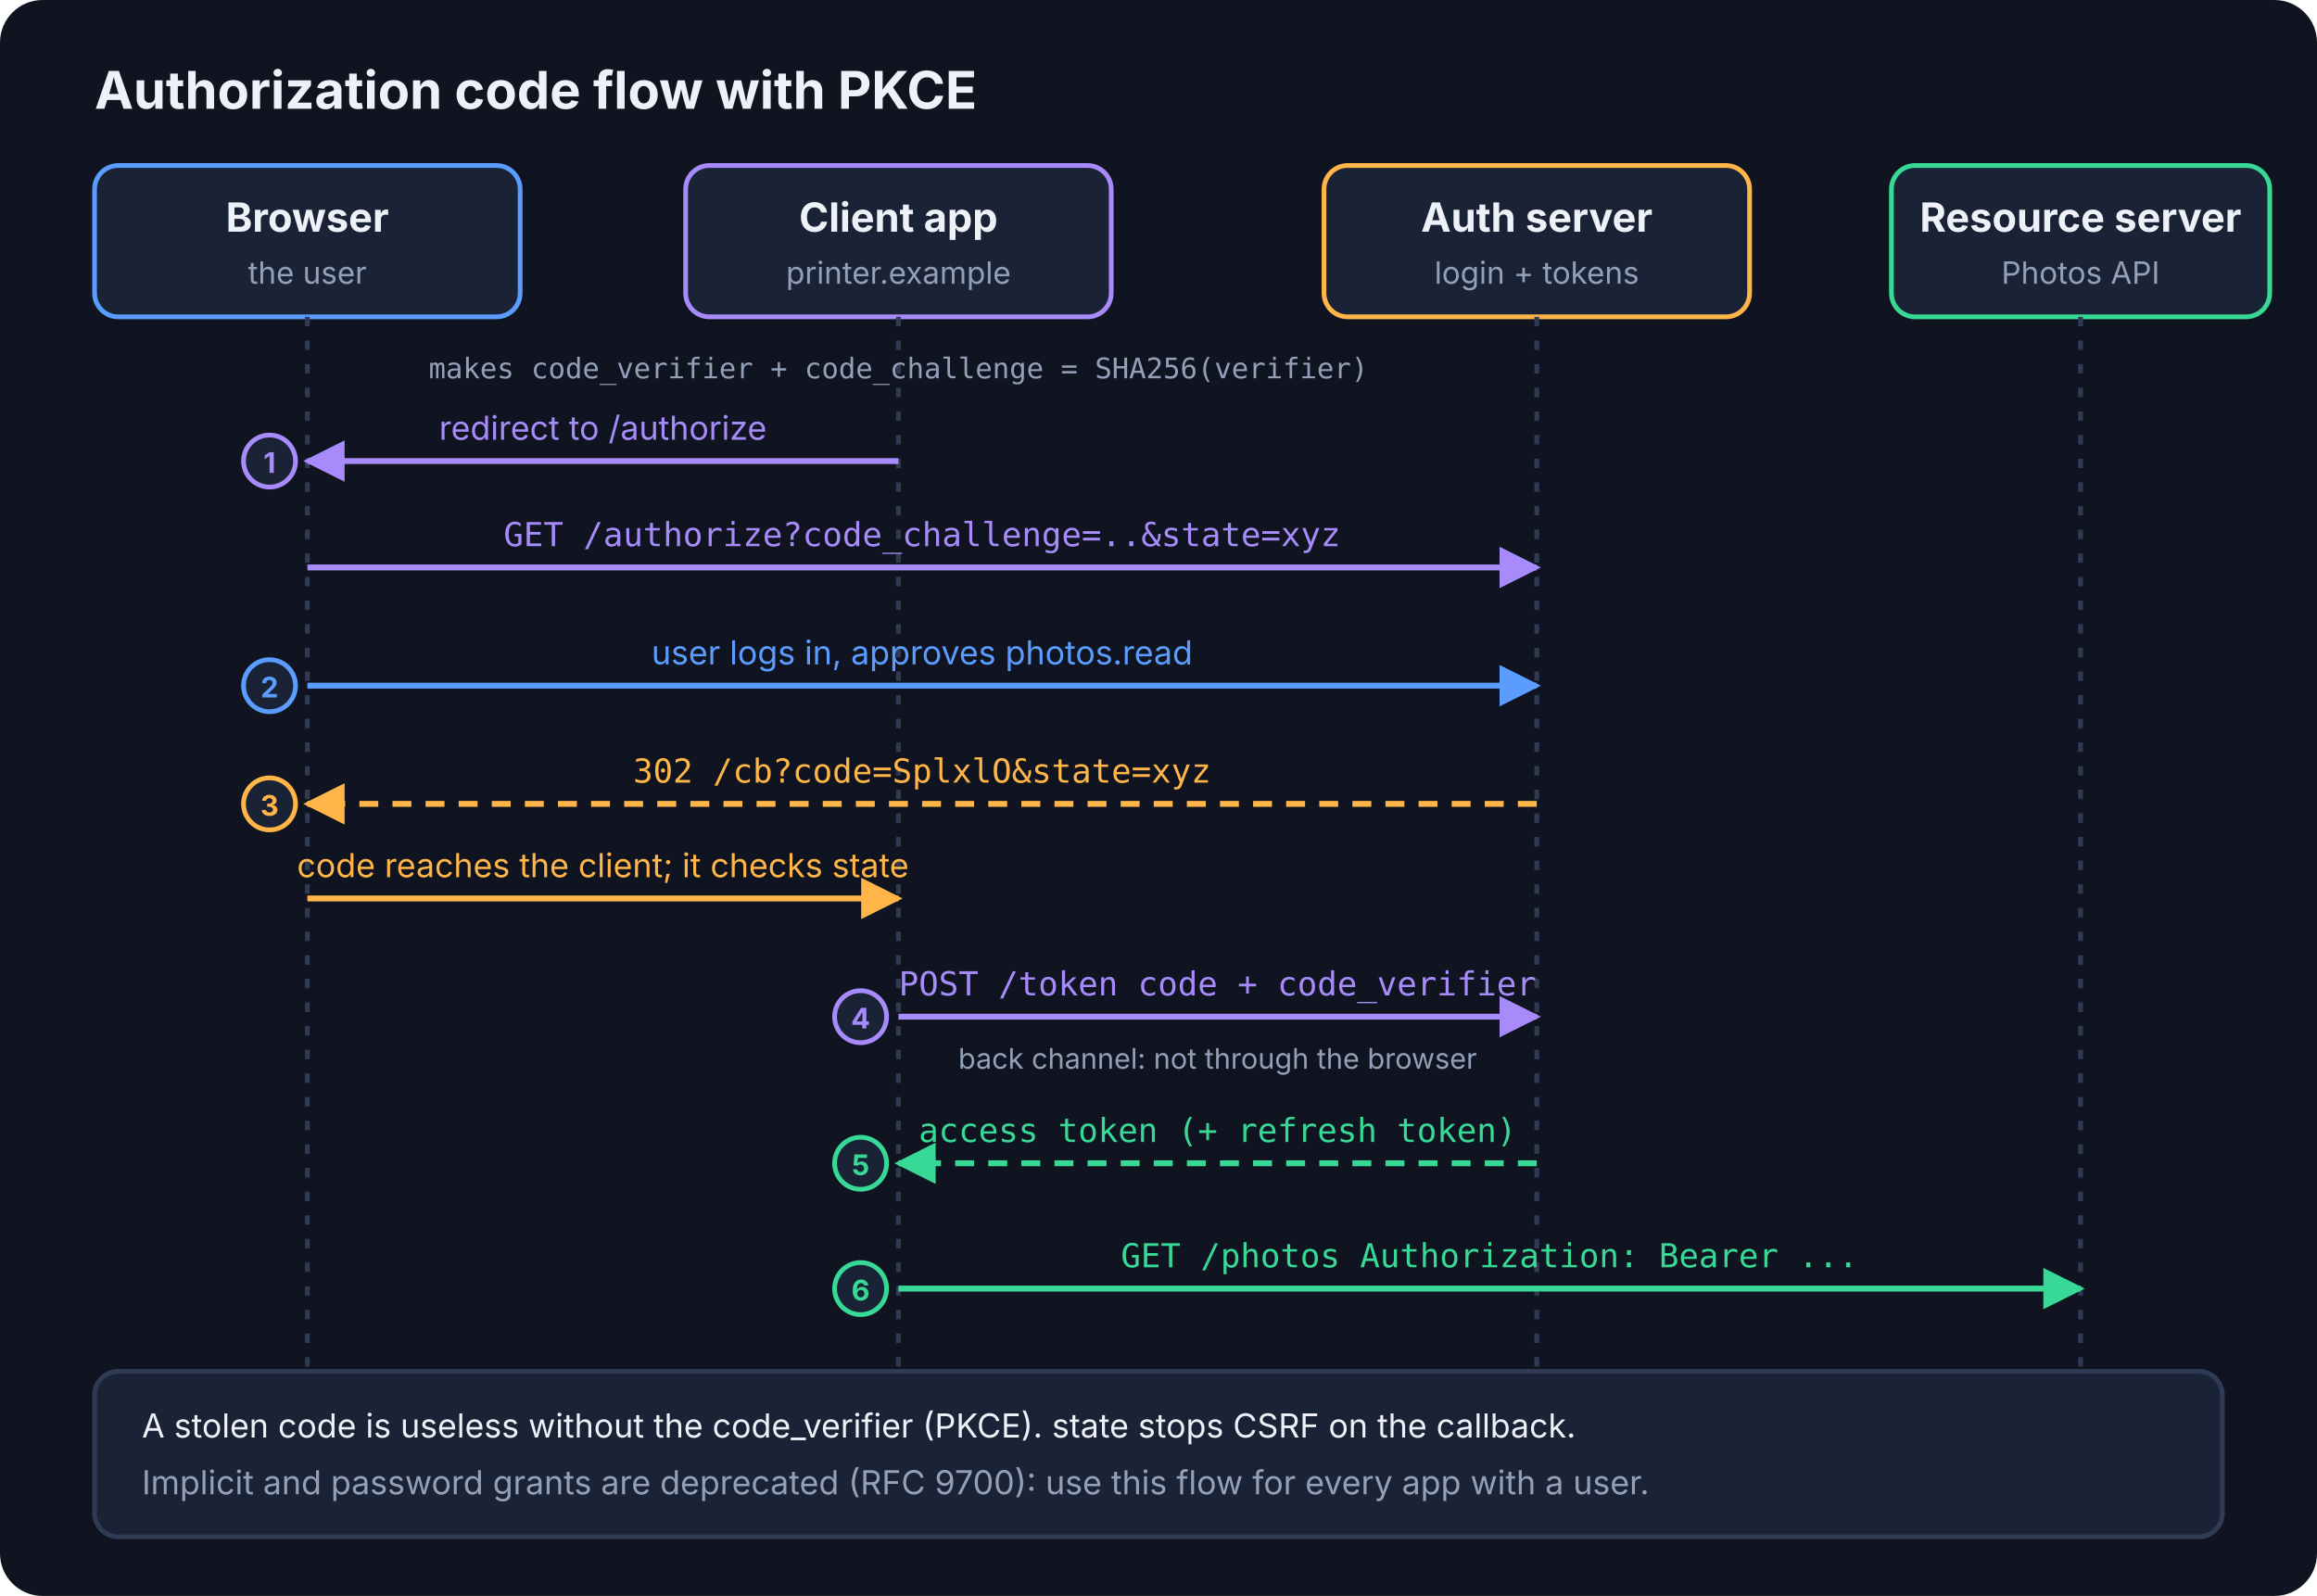
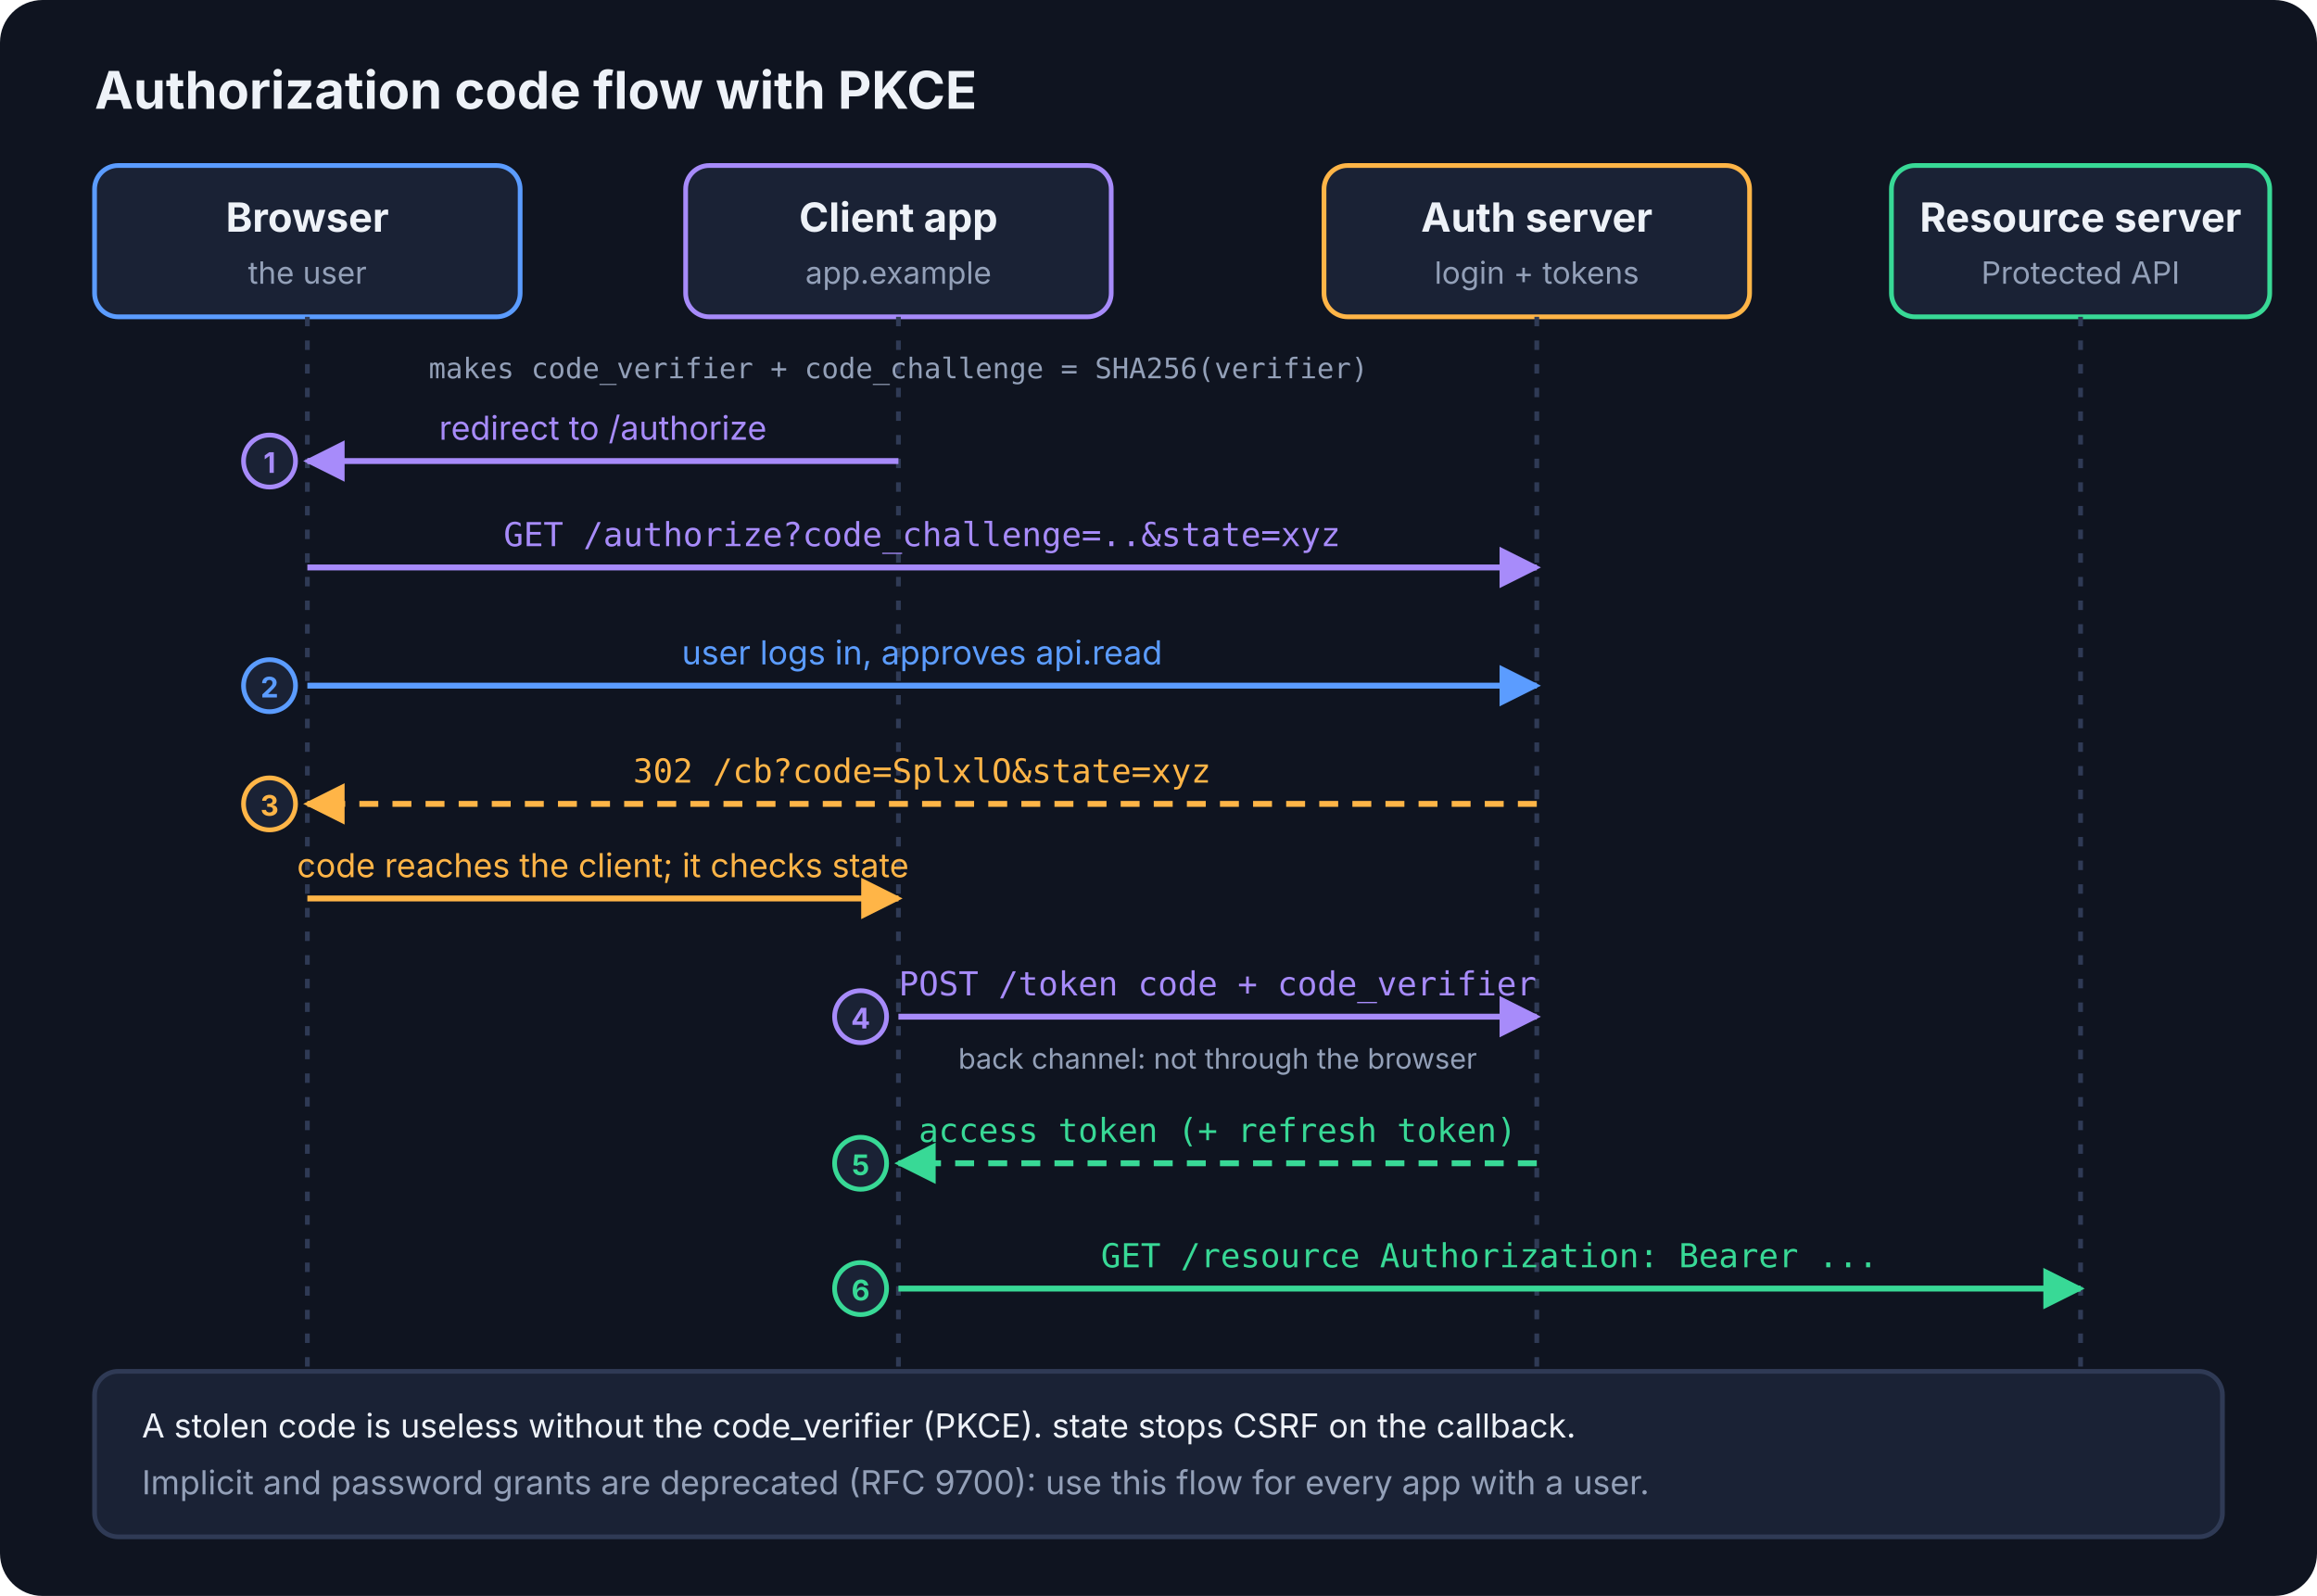
<svg xmlns="http://www.w3.org/2000/svg" viewBox="0 0 980 675" width="980" height="675" role="img" aria-label="OAuth authorization code with PKCE">
  <defs>
    <marker id="am" viewBox="0 0 10 10" refX="9" refY="5" markerWidth="7" markerHeight="7" orient="auto-start-reverse">
      <path d="M0,0 L10,5 L0,10 z" fill="#93a0b8" />
    </marker>
    <marker id="ag" viewBox="0 0 10 10" refX="9" refY="5" markerWidth="7" markerHeight="7" orient="auto-start-reverse">
      <path d="M0,0 L10,5 L0,10 z" fill="#38d996" />
    </marker>
    <marker id="ar" viewBox="0 0 10 10" refX="9" refY="5" markerWidth="7" markerHeight="7" orient="auto-start-reverse">
      <path d="M0,0 L10,5 L0,10 z" fill="#ff6262" />
    </marker>
    <marker id="ab" viewBox="0 0 10 10" refX="9" refY="5" markerWidth="7" markerHeight="7" orient="auto-start-reverse">
      <path d="M0,0 L10,5 L0,10 z" fill="#5b9cff" />
    </marker>
    <marker id="aa" viewBox="0 0 10 10" refX="9" refY="5" markerWidth="7" markerHeight="7" orient="auto-start-reverse">
      <path d="M0,0 L10,5 L0,10 z" fill="#ffb547" />
    </marker>
    <marker id="ap" viewBox="0 0 10 10" refX="9" refY="5" markerWidth="7" markerHeight="7" orient="auto-start-reverse">
      <path d="M0,0 L10,5 L0,10 z" fill="#a78bfa" />
    </marker>
  </defs>
  <rect width="980" height="675" rx="18" fill="#0f1420" />
  <text x="40" y="46" font-family="Inter, Segoe UI, Helvetica, Arial, sans-serif" font-size="22" fill="#eef2f8" text-anchor="start" font-weight="700">Authorization code flow with PKCE</text>
  <rect x="40" y="70" width="180" height="64" rx="10" fill="#1a2235" stroke="#5b9cff" stroke-width="2" />
  <text x="130.0" y="98" font-family="Inter, Segoe UI, Helvetica, Arial, sans-serif" font-size="17" fill="#eef2f8" text-anchor="middle" font-weight="700">Browser</text>
  <text x="130.0" y="120" font-family="Inter, Segoe UI, Helvetica, Arial, sans-serif" font-size="13" fill="#93a0b8" text-anchor="middle" font-weight="400">the user</text>
  <rect x="290" y="70" width="180" height="64" rx="10" fill="#1a2235" stroke="#a78bfa" stroke-width="2" />
  <text x="380.0" y="98" font-family="Inter, Segoe UI, Helvetica, Arial, sans-serif" font-size="17" fill="#eef2f8" text-anchor="middle" font-weight="700">Client app</text>
-   <text x="380.0" y="120" font-family="Inter, Segoe UI, Helvetica, Arial, sans-serif" font-size="13" fill="#93a0b8" text-anchor="middle" font-weight="400">printer.example</text>
+   <text x="380.0" y="120" font-family="Inter, Segoe UI, Helvetica, Arial, sans-serif" font-size="13" fill="#93a0b8" text-anchor="middle" font-weight="400">app.example</text>
  <rect x="560" y="70" width="180" height="64" rx="10" fill="#1a2235" stroke="#ffb547" stroke-width="2" />
  <text x="650.0" y="98" font-family="Inter, Segoe UI, Helvetica, Arial, sans-serif" font-size="17" fill="#eef2f8" text-anchor="middle" font-weight="700">Auth server</text>
  <text x="650.0" y="120" font-family="Inter, Segoe UI, Helvetica, Arial, sans-serif" font-size="13" fill="#93a0b8" text-anchor="middle" font-weight="400">login + tokens</text>
  <rect x="800" y="70" width="160" height="64" rx="10" fill="#1a2235" stroke="#38d996" stroke-width="2" />
  <text x="880.0" y="98" font-family="Inter, Segoe UI, Helvetica, Arial, sans-serif" font-size="17" fill="#eef2f8" text-anchor="middle" font-weight="700">Resource server</text>
-   <text x="880.0" y="120" font-family="Inter, Segoe UI, Helvetica, Arial, sans-serif" font-size="13" fill="#93a0b8" text-anchor="middle" font-weight="400">Photos API</text>
+   <text x="880.0" y="120" font-family="Inter, Segoe UI, Helvetica, Arial, sans-serif" font-size="13" fill="#93a0b8" text-anchor="middle" font-weight="400">Protected API</text>
  <line x1="130" y1="134" x2="130" y2="640" stroke="#2f3a55" stroke-width="2" stroke-dasharray="4 6" />
  <line x1="380" y1="134" x2="380" y2="640" stroke="#2f3a55" stroke-width="2" stroke-dasharray="4 6" />
  <line x1="650" y1="134" x2="650" y2="640" stroke="#2f3a55" stroke-width="2" stroke-dasharray="4 6" />
  <line x1="880" y1="134" x2="880" y2="640" stroke="#2f3a55" stroke-width="2" stroke-dasharray="4 6" />
  <text x="380" y="160" font-family="JetBrains Mono, Consolas, Menlo, monospace" font-size="12" fill="#93a0b8" text-anchor="middle" font-weight="400">makes code_verifier + code_challenge = SHA256(verifier)</text>
  <line x1="380" y1="195" x2="130" y2="195" stroke="#a78bfa" stroke-width="2.5" marker-end="url(#ap)" />
  <text x="255.0" y="186" font-family="Inter, Segoe UI, Helvetica, Arial, sans-serif" font-size="14" fill="#a78bfa" text-anchor="middle" font-weight="400">redirect to /authorize</text>
  <circle cx="114" cy="195" r="11" fill="#1a2235" stroke="#a78bfa" stroke-width="2" />
  <text x="114" y="200" font-family="Inter, Segoe UI, Helvetica, Arial, sans-serif" font-size="12" fill="#a78bfa" text-anchor="middle" font-weight="700">1</text>
  <line x1="130" y1="240" x2="650" y2="240" stroke="#a78bfa" stroke-width="2.5" marker-end="url(#ap)" />
  <text x="390.0" y="231" font-family="JetBrains Mono, Consolas, Menlo, monospace" font-size="14" fill="#a78bfa" text-anchor="middle" font-weight="400">GET /authorize?code_challenge=..&amp;state=xyz</text>
  <line x1="130" y1="290" x2="650" y2="290" stroke="#5b9cff" stroke-width="2.5" marker-end="url(#ab)" />
-   <text x="390.0" y="281" font-family="Inter, Segoe UI, Helvetica, Arial, sans-serif" font-size="14" fill="#5b9cff" text-anchor="middle" font-weight="400">user logs in, approves photos.read</text>
+   <text x="390.0" y="281" font-family="Inter, Segoe UI, Helvetica, Arial, sans-serif" font-size="14" fill="#5b9cff" text-anchor="middle" font-weight="400">user logs in, approves api.read</text>
  <circle cx="114" cy="290" r="11" fill="#1a2235" stroke="#5b9cff" stroke-width="2" />
  <text x="114" y="295" font-family="Inter, Segoe UI, Helvetica, Arial, sans-serif" font-size="12" fill="#5b9cff" text-anchor="middle" font-weight="700">2</text>
  <line x1="650" y1="340" x2="130" y2="340" stroke="#ffb547" stroke-width="2.5" stroke-dasharray="8 6" marker-end="url(#aa)" />
  <text x="390.0" y="331" font-family="JetBrains Mono, Consolas, Menlo, monospace" font-size="14" fill="#ffb547" text-anchor="middle" font-weight="400">302 /cb?code=SplxlO&amp;state=xyz</text>
  <circle cx="114" cy="340" r="11" fill="#1a2235" stroke="#ffb547" stroke-width="2" />
  <text x="114" y="345" font-family="Inter, Segoe UI, Helvetica, Arial, sans-serif" font-size="12" fill="#ffb547" text-anchor="middle" font-weight="700">3</text>
  <line x1="130" y1="380" x2="380" y2="380" stroke="#ffb547" stroke-width="2.5" marker-end="url(#aa)" />
  <text x="255.0" y="371" font-family="Inter, Segoe UI, Helvetica, Arial, sans-serif" font-size="14" fill="#ffb547" text-anchor="middle" font-weight="400">code reaches the client; it checks state</text>
  <line x1="380" y1="430" x2="650" y2="430" stroke="#a78bfa" stroke-width="2.5" marker-end="url(#ap)" />
  <text x="515.0" y="421" font-family="JetBrains Mono, Consolas, Menlo, monospace" font-size="14" fill="#a78bfa" text-anchor="middle" font-weight="400">POST /token  code + code_verifier</text>
  <circle cx="364" cy="430" r="11" fill="#1a2235" stroke="#a78bfa" stroke-width="2" />
  <text x="364" y="435" font-family="Inter, Segoe UI, Helvetica, Arial, sans-serif" font-size="12" fill="#a78bfa" text-anchor="middle" font-weight="700">4</text>
  <text x="515" y="452" font-family="Inter, Segoe UI, Helvetica, Arial, sans-serif" font-size="12" fill="#93a0b8" text-anchor="middle" font-weight="400">back channel: not through the browser</text>
  <line x1="650" y1="492" x2="380" y2="492" stroke="#38d996" stroke-width="2.5" stroke-dasharray="8 6" marker-end="url(#ag)" />
  <text x="515.0" y="483" font-family="JetBrains Mono, Consolas, Menlo, monospace" font-size="14" fill="#38d996" text-anchor="middle" font-weight="400">access token (+ refresh token)</text>
  <circle cx="364" cy="492" r="11" fill="#1a2235" stroke="#38d996" stroke-width="2" />
  <text x="364" y="497" font-family="Inter, Segoe UI, Helvetica, Arial, sans-serif" font-size="12" fill="#38d996" text-anchor="middle" font-weight="700">5</text>
  <line x1="380" y1="545" x2="880" y2="545" stroke="#38d996" stroke-width="2.5" marker-end="url(#ag)" />
-   <text x="630.0" y="536" font-family="JetBrains Mono, Consolas, Menlo, monospace" font-size="14" fill="#38d996" text-anchor="middle" font-weight="400">GET /photos  Authorization: Bearer ...</text>
+   <text x="630.0" y="536" font-family="JetBrains Mono, Consolas, Menlo, monospace" font-size="14" fill="#38d996" text-anchor="middle" font-weight="400">GET /resource  Authorization: Bearer ...</text>
  <circle cx="364" cy="545" r="11" fill="#1a2235" stroke="#38d996" stroke-width="2" />
  <text x="364" y="550" font-family="Inter, Segoe UI, Helvetica, Arial, sans-serif" font-size="12" fill="#38d996" text-anchor="middle" font-weight="700">6</text>
  <rect x="40" y="580" width="900" height="70" rx="10" fill="#1a2235" stroke="#2f3a55" stroke-width="2" />
  <text x="60" y="608" font-family="Inter, Segoe UI, Helvetica, Arial, sans-serif" font-size="14" fill="#eef2f8" text-anchor="start" font-weight="400">A stolen code is useless without the code_verifier (PKCE). state stops CSRF on the callback.</text>
  <text x="60" y="632" font-family="Inter, Segoe UI, Helvetica, Arial, sans-serif" font-size="14" fill="#93a0b8" text-anchor="start" font-weight="400">Implicit and password grants are deprecated (RFC 9700): use this flow for every app with a user.</text>
</svg>
